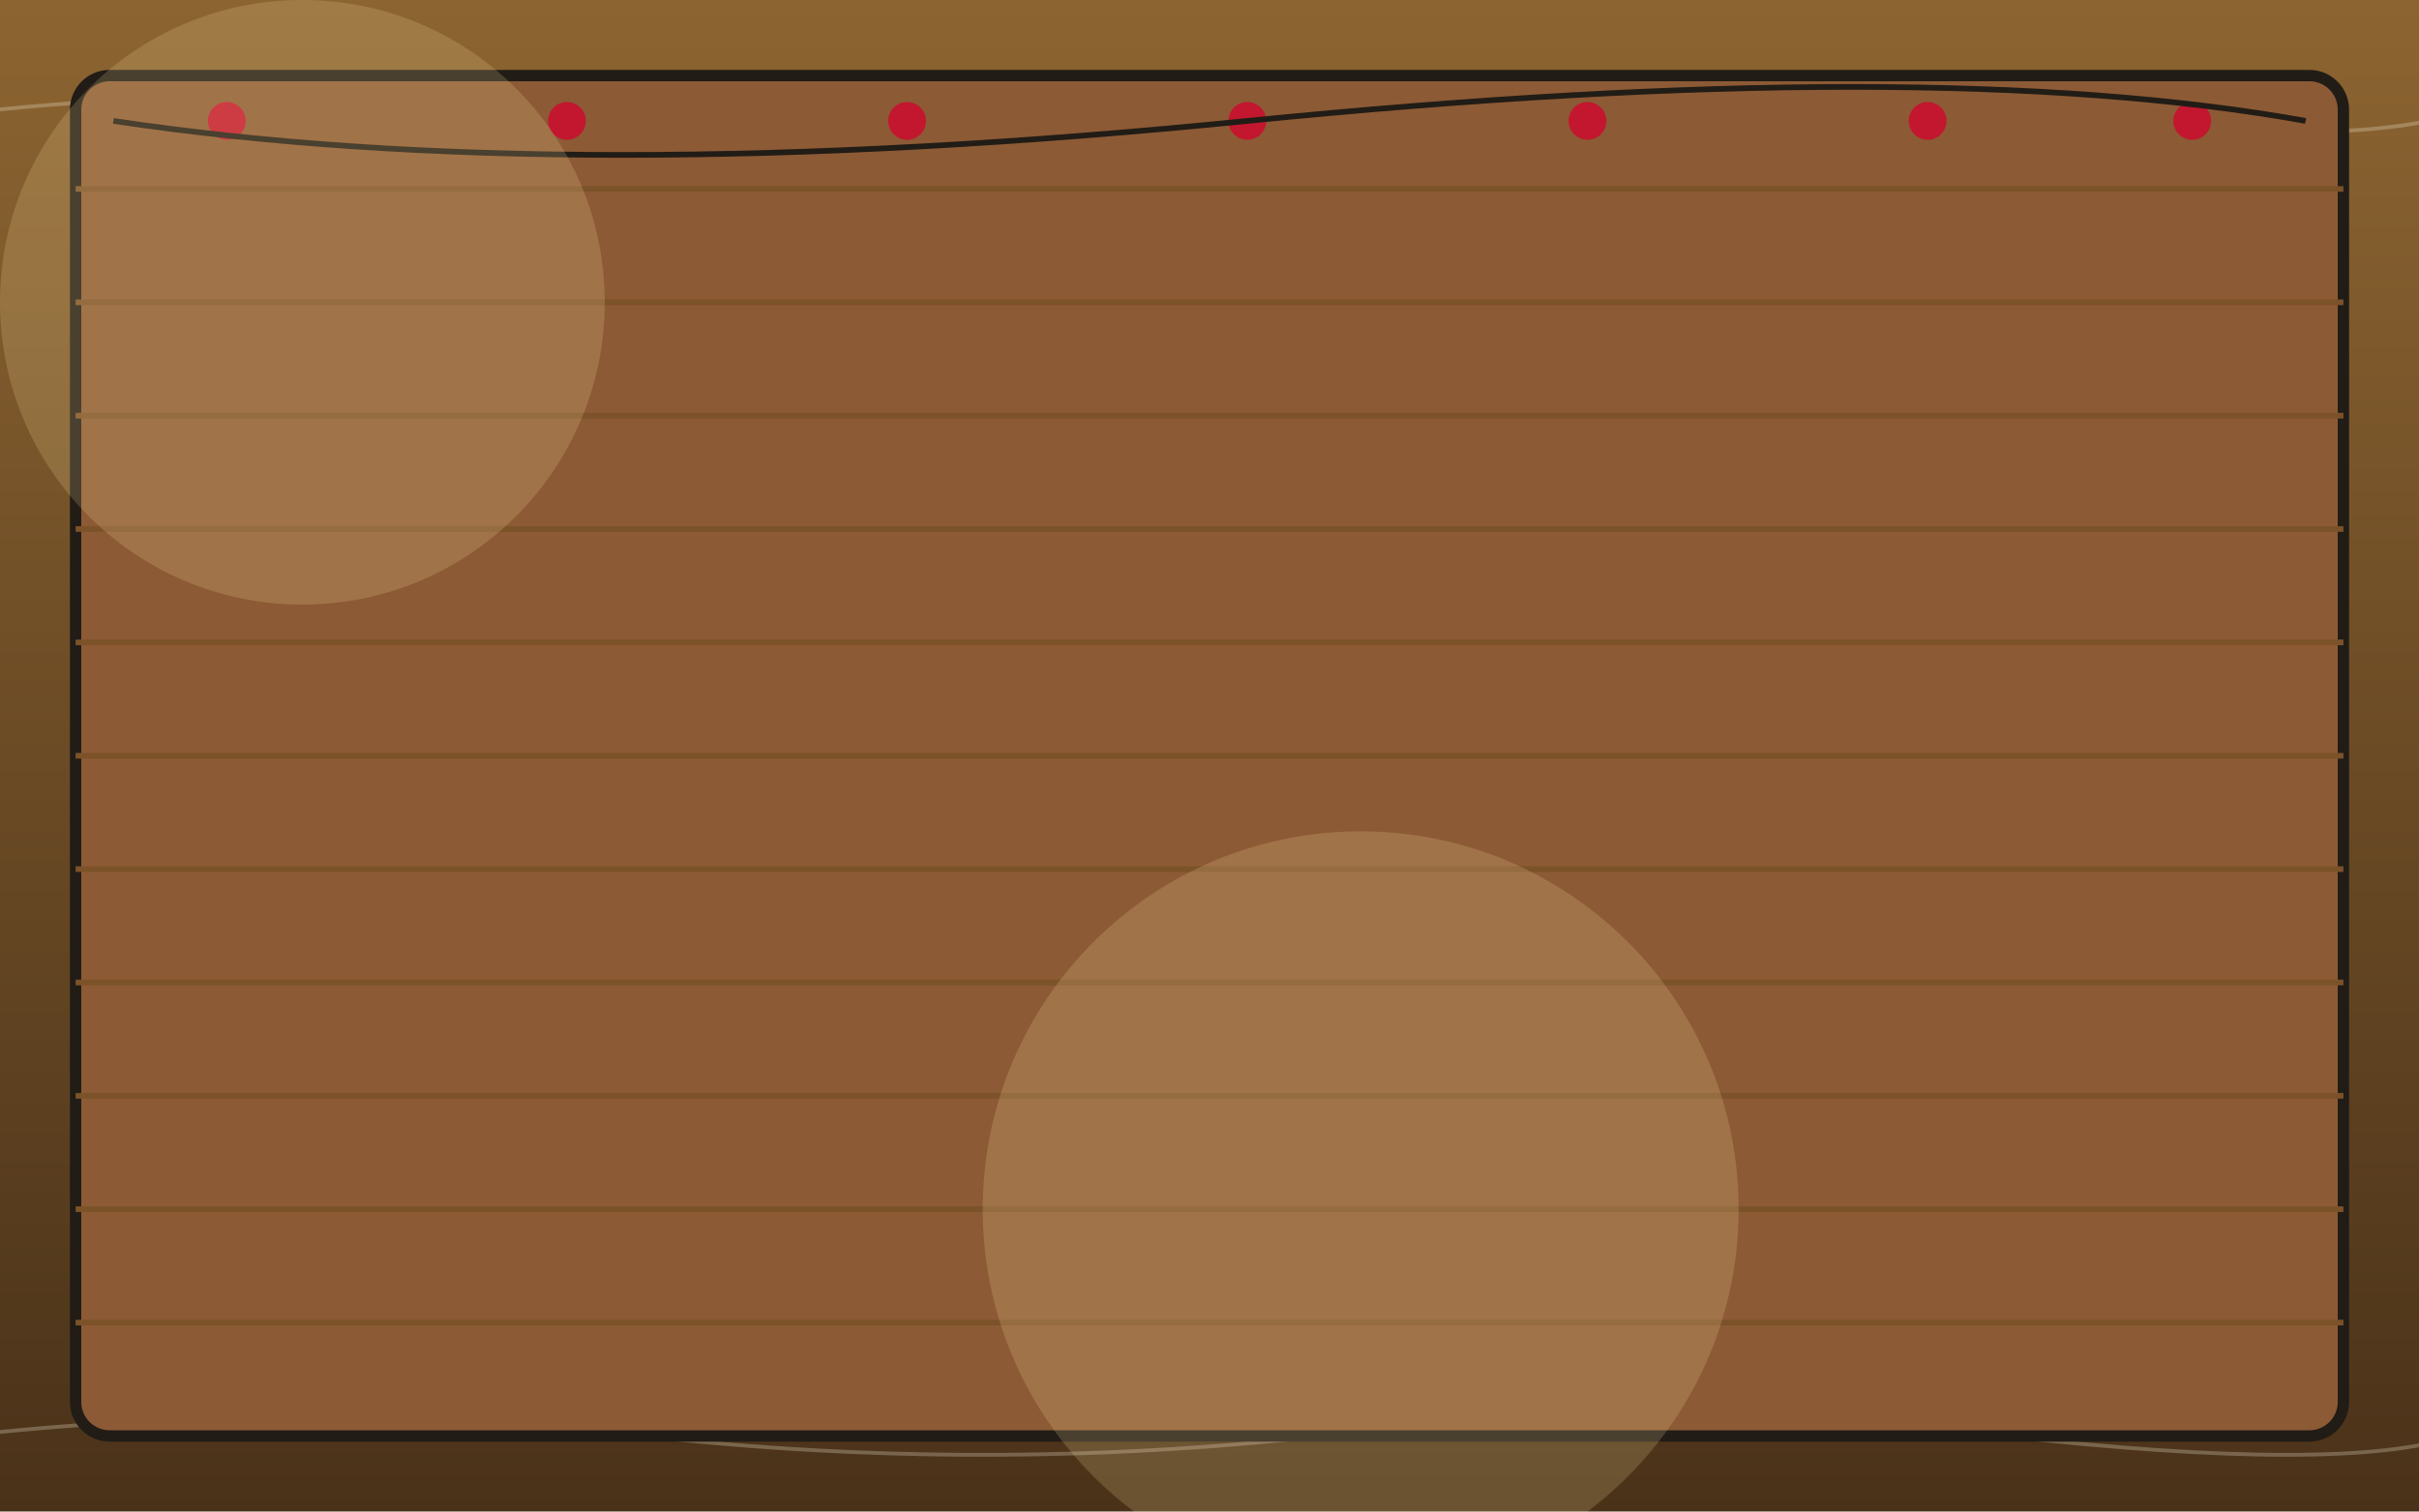
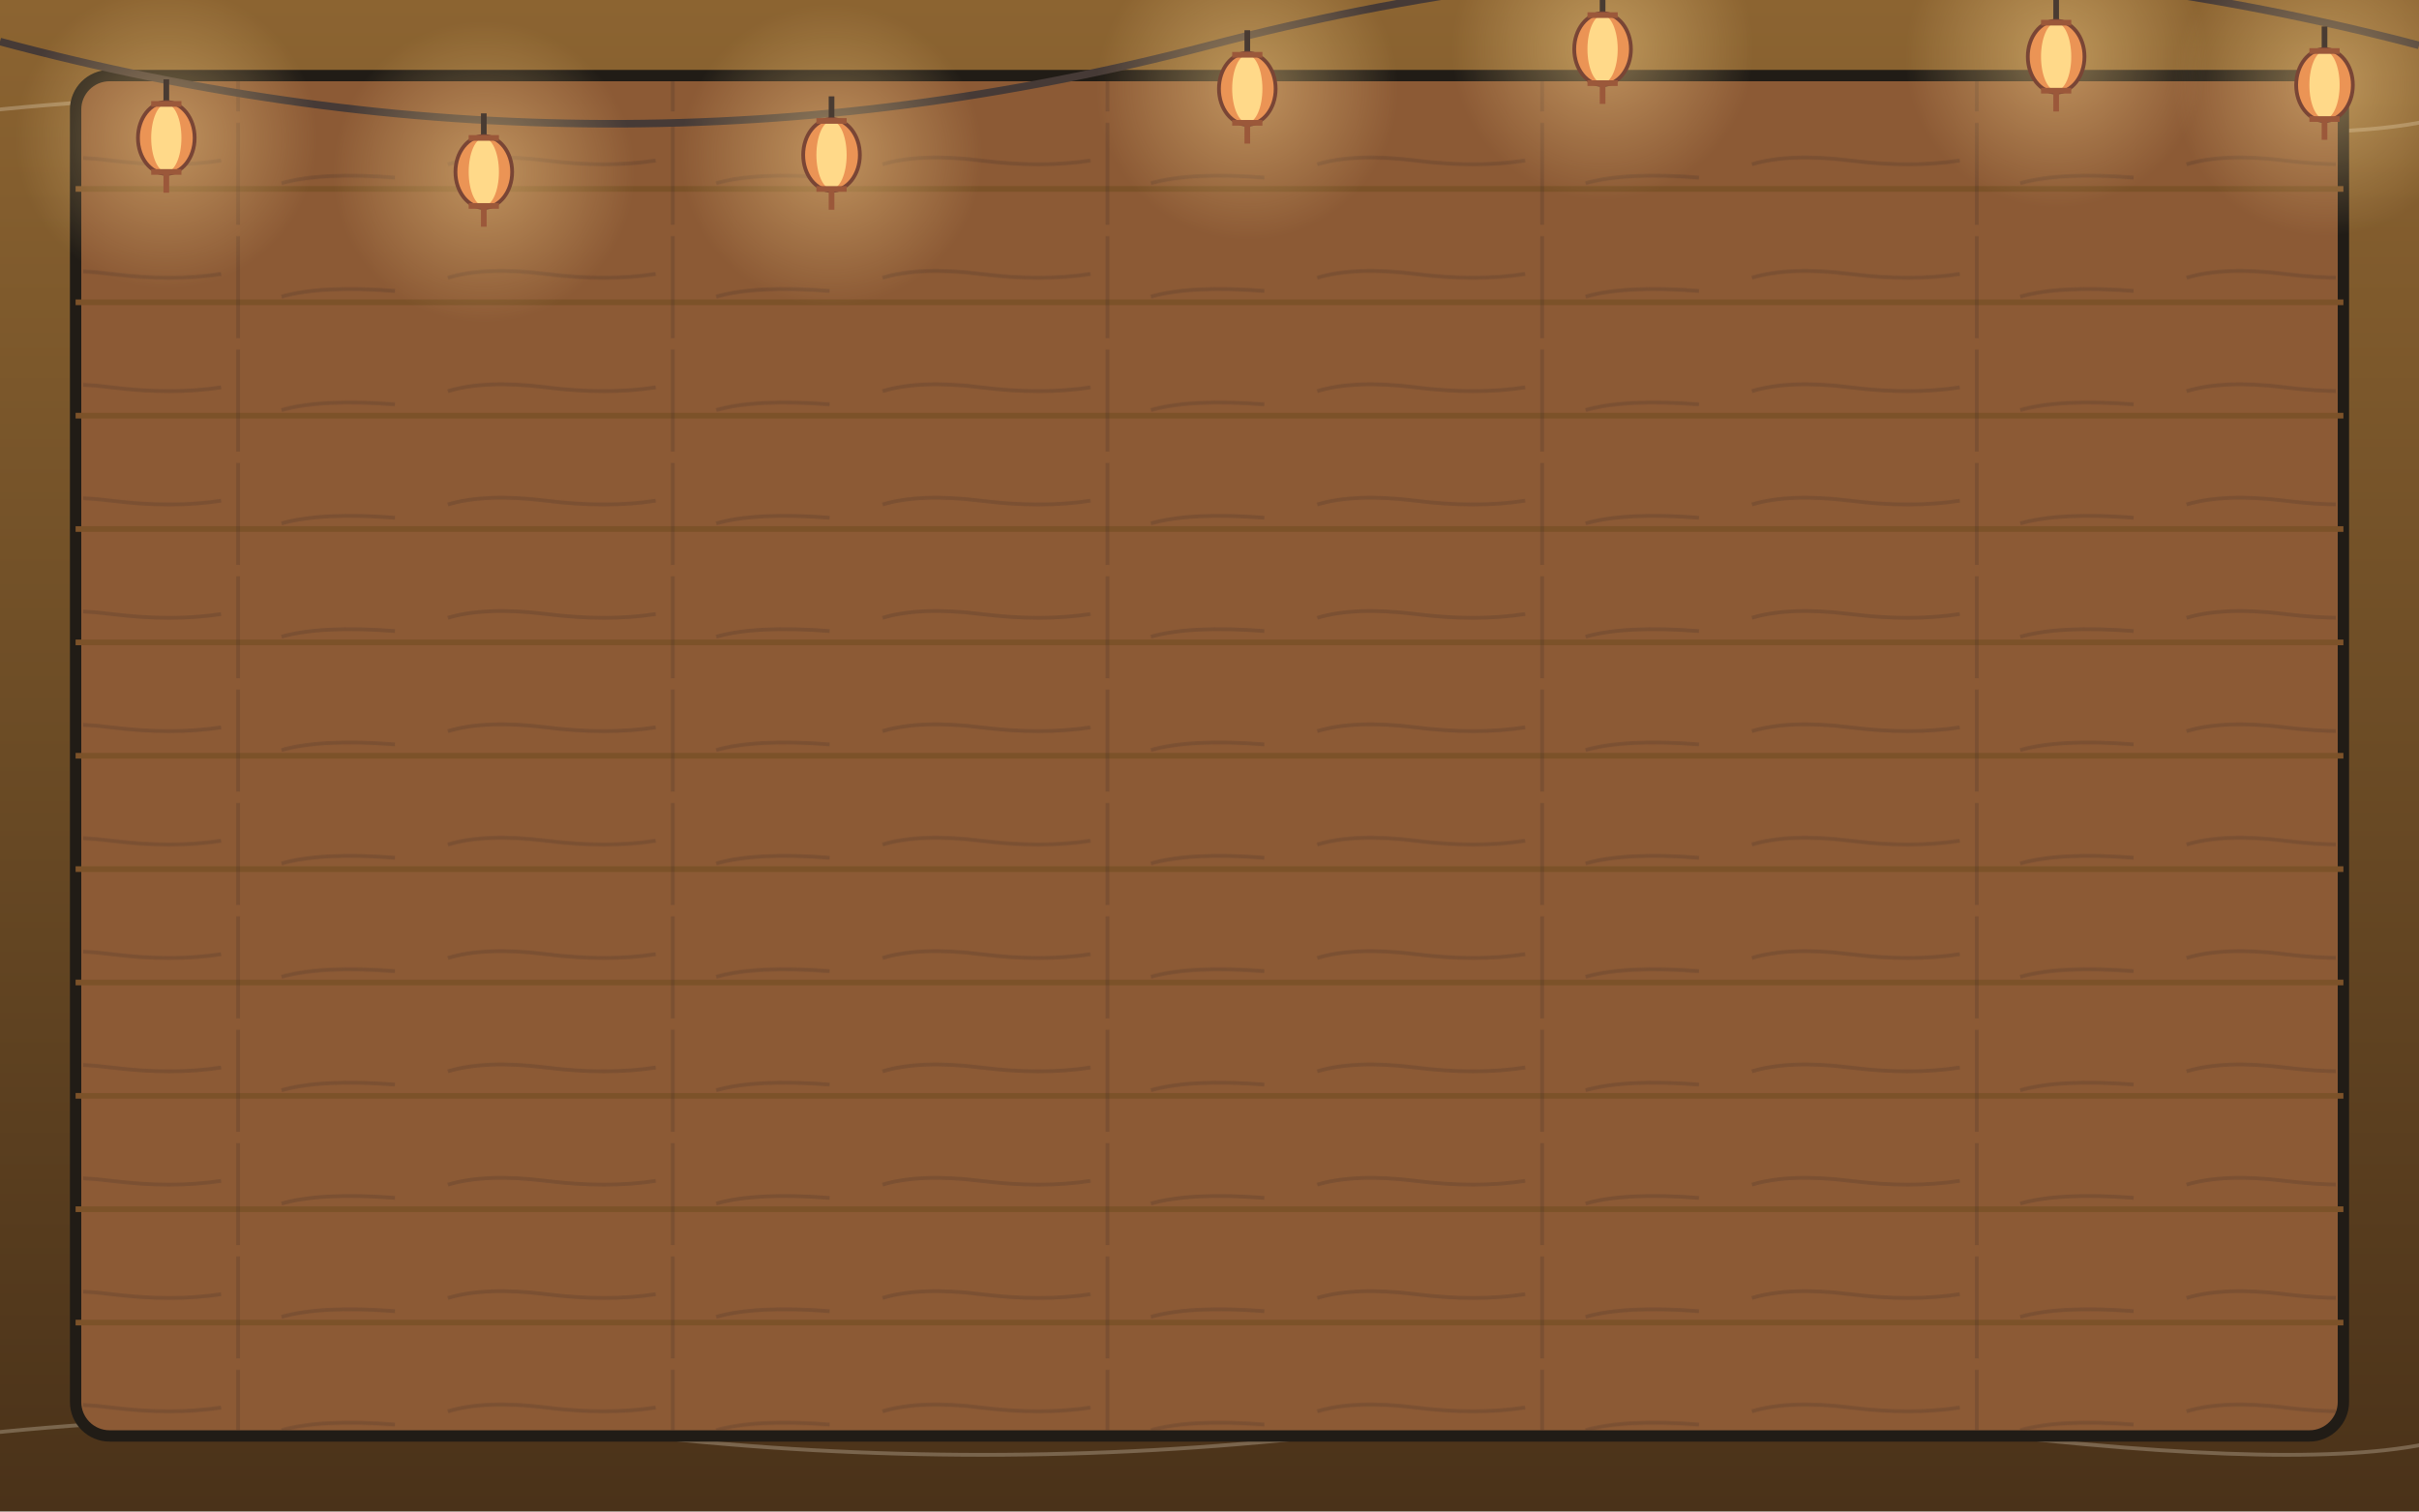
<svg xmlns="http://www.w3.org/2000/svg" viewBox="0 0 1280 800" width="1280" height="800">
  <defs>
    <linearGradient id="w" x1="0" y1="0" x2="0" y2="1">
      <stop offset="0" stop-color="#8C6431" />
      <stop offset="1" stop-color="#4A3219" />
    </linearGradient>
  </defs>
  <rect width="1280" height="800" fill="url(#w)" />
  <g opacity=".25" stroke="#FFF7E8" stroke-width="2" fill="none">
    <path d="M-20 60 Q160 40 340 60 T700 60 T1060 60 T1300 60" />
    <path d="M-20 760 Q160 740 340 760 T700 760 T1060 760 T1300 760" />
  </g>
  <rect x="40" y="40" width="1200" height="720" rx="18" fill="#8C5A35" stroke="#211C16" stroke-width="6" />
  <g stroke="#7C5229" stroke-width="3">
    <path d="M40 100 H1240" />
    <path d="M40 160 H1240" />
    <path d="M40 220 H1240" />
    <path d="M40 280 H1240" />
    <path d="M40 340 H1240" />
    <path d="M40 400 H1240" />
    <path d="M40 460 H1240" />
    <path d="M40 520 H1240" />
    <path d="M40 580 H1240" />
    <path d="M40 640 H1240" />
    <path d="M40 700 H1240" />
  </g>
-   <g fill="#C8102E" opacity=".9">
-     <circle cx="120" cy="64" r="10" />
-     <circle cx="300" cy="64" r="10" />
-     <circle cx="480" cy="64" r="10" />
-     <circle cx="660" cy="64" r="10" />
-     <circle cx="840" cy="64" r="10" />
-     <circle cx="1020" cy="64" r="10" />
-     <circle cx="1160" cy="64" r="10" />
-   </g>
-   <path d="M60 64 Q300 100 660 64 T1220 64" stroke="#211C16" stroke-width="3" fill="none" />
-   <g fill="#FFE3A3" opacity=".18">
-     <circle cx="720" cy="640" r="200" />
-     <circle cx="160" cy="160" r="160" />
-   </g>
+   <defs>
+     <radialGradient id="light">
+       <stop stop-color="#ffd890" stop-opacity=".45" />
+       <stop offset="1" stop-color="#ffd890" stop-opacity="0" />
+     </radialGradient>
+     <pattern id="grain" width="230" height="60" patternUnits="userSpaceOnUse">
+       <path d="M7 27q20-6 52-2t58 0m32 12q21-6 60-3m-83-29v54" fill="none" stroke="#412e29" opacity=".22" stroke-width="2" />
+     </pattern>
+     <g id="lantern">
+       <circle r="80" fill="url(#light)" />
+       <path d="M0-31v17" stroke="#493b32" stroke-width="3" />
+       <ellipse rx="15" ry="19" fill="#eb9455" stroke="#794535" stroke-width="2" />
+       <ellipse rx="8" ry="18" fill="#ffd989" />
+       <path d="M-8-18H8M-8 18H8M0 19v10" stroke="#9b583a" stroke-width="3" />
+     </g>
+   </defs>
+   <rect x="44" y="43" width="1192" height="714" fill="url(#grain)" />
+   <path d="M0 22Q320 108 640 24T1280 24" stroke="#463a36" stroke-width="4" fill="none" />
+   <use href="#lantern" transform="translate(88 73)" />
+   <use href="#lantern" transform="translate(256 91)" />
+   <use href="#lantern" transform="translate(440 82)" />
+   <use href="#lantern" transform="translate(660 47)" />
+   <use href="#lantern" transform="translate(848 26)" />
+   <use href="#lantern" transform="translate(1088 30)" />
+   <use href="#lantern" transform="translate(1230 45)" />
</svg>
